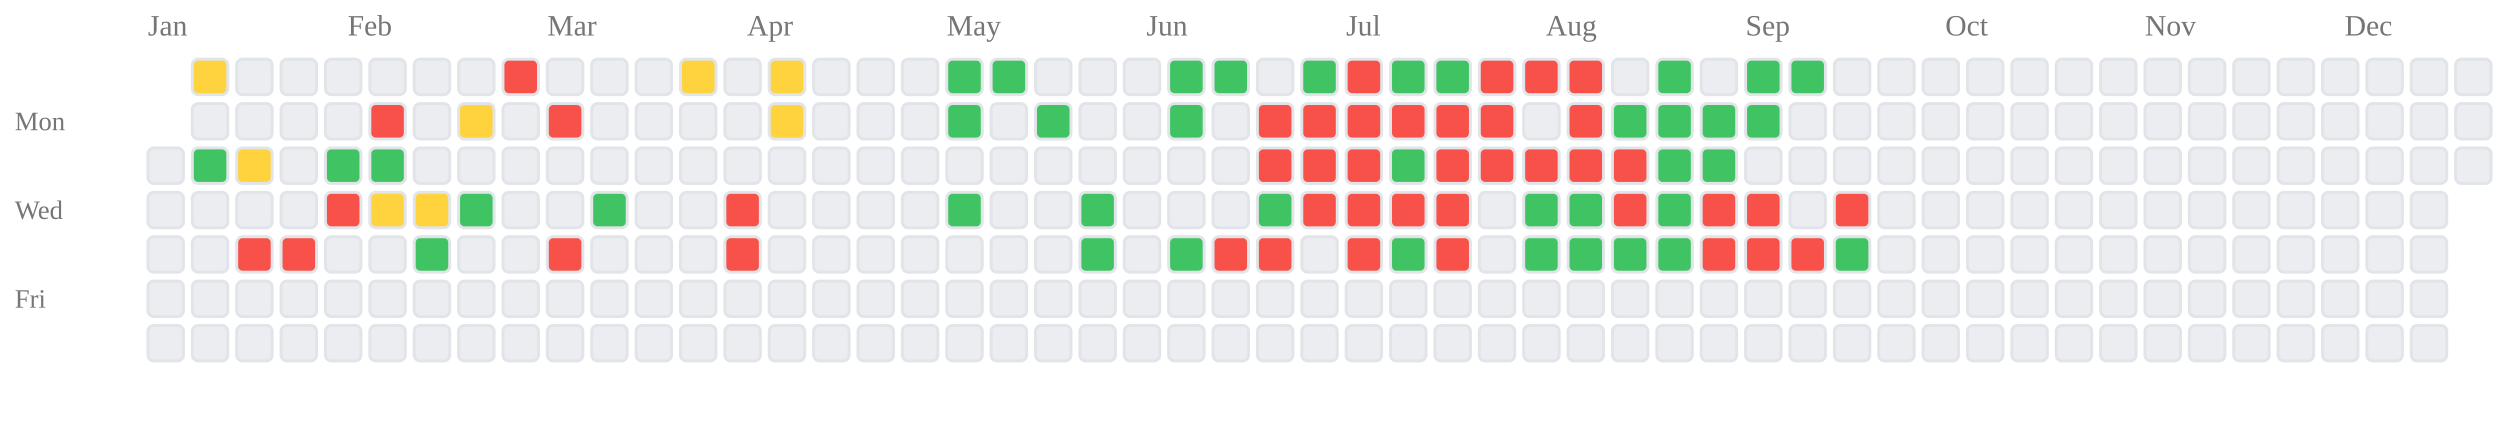
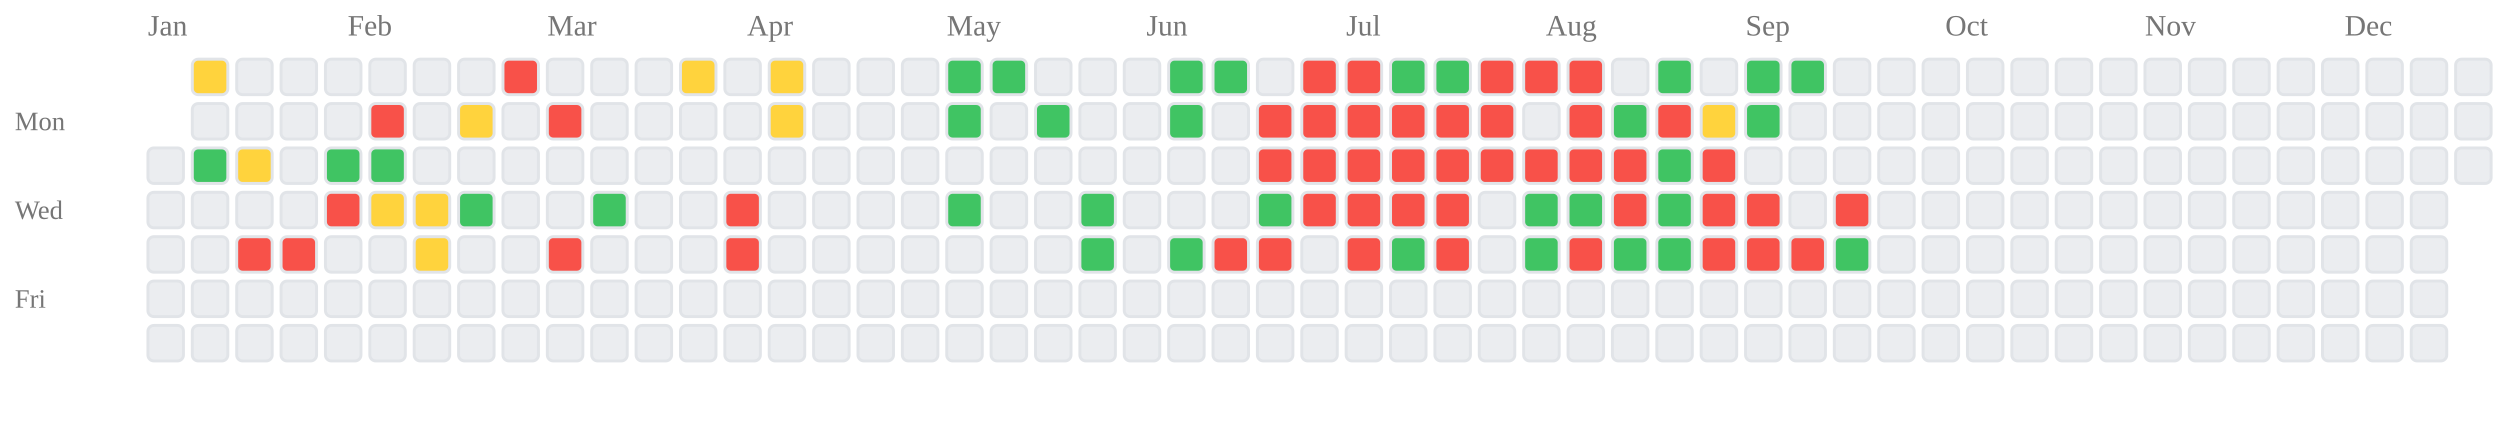
<svg xmlns="http://www.w3.org/2000/svg" width="845" height="145">
  <style>
        .month { font-size: 10px; fill: #767676; }
        .day { font-size: 9px; fill: #767676; }
        .cell { stroke: #e1e4e8; stroke-width: 1; }
        .cell-profit { fill: #40c463; }
        .cell-loss { fill: #f85149; }
        .cell-breakeven { fill: #ffd33d; }
        .cell-empty { fill: #ebedf0; }
    </style>
  <text x="50.0" y="12" class="month">Jan</text>
  <text x="117.5" y="12" class="month">Feb</text>
  <text x="185.0" y="12" class="month">Mar</text>
  <text x="252.5" y="12" class="month">Apr</text>
  <text x="320.0" y="12" class="month">May</text>
  <text x="387.5" y="12" class="month">Jun</text>
  <text x="455.0" y="12" class="month">Jul</text>
  <text x="522.5" y="12" class="month">Aug</text>
  <text x="590.0" y="12" class="month">Sep</text>
  <text x="657.5" y="12" class="month">Oct</text>
  <text x="725.0" y="12" class="month">Nov</text>
  <text x="792.5" y="12" class="month">Dec</text>
  <text x="5" y="44" class="day">Mon</text>
  <text x="5" y="74" class="day">Wed</text>
  <text x="5" y="104" class="day">Fri</text>
  <rect x="50" y="50" width="12" height="12" class="cell cell-empty" rx="2" ry="2" />
  <rect x="50" y="65" width="12" height="12" class="cell cell-empty" rx="2" ry="2" />
  <rect x="50" y="80" width="12" height="12" class="cell cell-empty" rx="2" ry="2" />
  <rect x="50" y="95" width="12" height="12" class="cell cell-empty" rx="2" ry="2" />
  <rect x="50" y="110" width="12" height="12" class="cell cell-empty" rx="2" ry="2" />
  <rect x="65" y="20" width="12" height="12" class="cell cell-breakeven" rx="2" ry="2" />
  <rect x="65" y="35" width="12" height="12" class="cell cell-empty" rx="2" ry="2" />
  <rect x="65" y="50" width="12" height="12" class="cell cell-profit" rx="2" ry="2" />
  <rect x="65" y="65" width="12" height="12" class="cell cell-empty" rx="2" ry="2" />
  <rect x="65" y="80" width="12" height="12" class="cell cell-empty" rx="2" ry="2" />
  <rect x="65" y="95" width="12" height="12" class="cell cell-empty" rx="2" ry="2" />
  <rect x="65" y="110" width="12" height="12" class="cell cell-empty" rx="2" ry="2" />
  <rect x="80" y="20" width="12" height="12" class="cell cell-empty" rx="2" ry="2" />
  <rect x="80" y="35" width="12" height="12" class="cell cell-empty" rx="2" ry="2" />
  <rect x="80" y="50" width="12" height="12" class="cell cell-breakeven" rx="2" ry="2" />
  <rect x="80" y="65" width="12" height="12" class="cell cell-empty" rx="2" ry="2" />
  <rect x="80" y="80" width="12" height="12" class="cell cell-loss" rx="2" ry="2" />
  <rect x="80" y="95" width="12" height="12" class="cell cell-empty" rx="2" ry="2" />
  <rect x="80" y="110" width="12" height="12" class="cell cell-empty" rx="2" ry="2" />
  <rect x="95" y="20" width="12" height="12" class="cell cell-empty" rx="2" ry="2" />
  <rect x="95" y="35" width="12" height="12" class="cell cell-empty" rx="2" ry="2" />
  <rect x="95" y="50" width="12" height="12" class="cell cell-empty" rx="2" ry="2" />
  <rect x="95" y="65" width="12" height="12" class="cell cell-empty" rx="2" ry="2" />
  <rect x="95" y="80" width="12" height="12" class="cell cell-loss" rx="2" ry="2" />
  <rect x="95" y="95" width="12" height="12" class="cell cell-empty" rx="2" ry="2" />
  <rect x="95" y="110" width="12" height="12" class="cell cell-empty" rx="2" ry="2" />
  <rect x="110" y="20" width="12" height="12" class="cell cell-empty" rx="2" ry="2" />
  <rect x="110" y="35" width="12" height="12" class="cell cell-empty" rx="2" ry="2" />
  <rect x="110" y="50" width="12" height="12" class="cell cell-profit" rx="2" ry="2" />
  <rect x="110" y="65" width="12" height="12" class="cell cell-loss" rx="2" ry="2" />
  <rect x="110" y="80" width="12" height="12" class="cell cell-empty" rx="2" ry="2" />
  <rect x="110" y="95" width="12" height="12" class="cell cell-empty" rx="2" ry="2" />
  <rect x="110" y="110" width="12" height="12" class="cell cell-empty" rx="2" ry="2" />
  <rect x="125" y="20" width="12" height="12" class="cell cell-empty" rx="2" ry="2" />
  <rect x="125" y="35" width="12" height="12" class="cell cell-loss" rx="2" ry="2" />
  <rect x="125" y="50" width="12" height="12" class="cell cell-profit" rx="2" ry="2" />
  <rect x="125" y="65" width="12" height="12" class="cell cell-breakeven" rx="2" ry="2" />
  <rect x="125" y="80" width="12" height="12" class="cell cell-empty" rx="2" ry="2" />
  <rect x="125" y="95" width="12" height="12" class="cell cell-empty" rx="2" ry="2" />
  <rect x="125" y="110" width="12" height="12" class="cell cell-empty" rx="2" ry="2" />
  <rect x="140" y="20" width="12" height="12" class="cell cell-empty" rx="2" ry="2" />
  <rect x="140" y="35" width="12" height="12" class="cell cell-empty" rx="2" ry="2" />
  <rect x="140" y="50" width="12" height="12" class="cell cell-empty" rx="2" ry="2" />
  <rect x="140" y="65" width="12" height="12" class="cell cell-breakeven" rx="2" ry="2" />
-   <rect x="140" y="80" width="12" height="12" class="cell cell-profit" rx="2" ry="2" />
+   <rect x="140" y="80" width="12" height="12" class="cell cell-breakeven" rx="2" ry="2" />
  <rect x="140" y="95" width="12" height="12" class="cell cell-empty" rx="2" ry="2" />
  <rect x="140" y="110" width="12" height="12" class="cell cell-empty" rx="2" ry="2" />
  <rect x="155" y="20" width="12" height="12" class="cell cell-empty" rx="2" ry="2" />
  <rect x="155" y="35" width="12" height="12" class="cell cell-breakeven" rx="2" ry="2" />
  <rect x="155" y="50" width="12" height="12" class="cell cell-empty" rx="2" ry="2" />
  <rect x="155" y="65" width="12" height="12" class="cell cell-profit" rx="2" ry="2" />
  <rect x="155" y="80" width="12" height="12" class="cell cell-empty" rx="2" ry="2" />
  <rect x="155" y="95" width="12" height="12" class="cell cell-empty" rx="2" ry="2" />
  <rect x="155" y="110" width="12" height="12" class="cell cell-empty" rx="2" ry="2" />
  <rect x="170" y="20" width="12" height="12" class="cell cell-loss" rx="2" ry="2" />
  <rect x="170" y="35" width="12" height="12" class="cell cell-empty" rx="2" ry="2" />
  <rect x="170" y="50" width="12" height="12" class="cell cell-empty" rx="2" ry="2" />
  <rect x="170" y="65" width="12" height="12" class="cell cell-empty" rx="2" ry="2" />
  <rect x="170" y="80" width="12" height="12" class="cell cell-empty" rx="2" ry="2" />
  <rect x="170" y="95" width="12" height="12" class="cell cell-empty" rx="2" ry="2" />
  <rect x="170" y="110" width="12" height="12" class="cell cell-empty" rx="2" ry="2" />
  <rect x="185" y="20" width="12" height="12" class="cell cell-empty" rx="2" ry="2" />
  <rect x="185" y="35" width="12" height="12" class="cell cell-loss" rx="2" ry="2" />
  <rect x="185" y="50" width="12" height="12" class="cell cell-empty" rx="2" ry="2" />
  <rect x="185" y="65" width="12" height="12" class="cell cell-empty" rx="2" ry="2" />
  <rect x="185" y="80" width="12" height="12" class="cell cell-loss" rx="2" ry="2" />
  <rect x="185" y="95" width="12" height="12" class="cell cell-empty" rx="2" ry="2" />
  <rect x="185" y="110" width="12" height="12" class="cell cell-empty" rx="2" ry="2" />
  <rect x="200" y="20" width="12" height="12" class="cell cell-empty" rx="2" ry="2" />
  <rect x="200" y="35" width="12" height="12" class="cell cell-empty" rx="2" ry="2" />
  <rect x="200" y="50" width="12" height="12" class="cell cell-empty" rx="2" ry="2" />
  <rect x="200" y="65" width="12" height="12" class="cell cell-profit" rx="2" ry="2" />
  <rect x="200" y="80" width="12" height="12" class="cell cell-empty" rx="2" ry="2" />
  <rect x="200" y="95" width="12" height="12" class="cell cell-empty" rx="2" ry="2" />
  <rect x="200" y="110" width="12" height="12" class="cell cell-empty" rx="2" ry="2" />
  <rect x="215" y="20" width="12" height="12" class="cell cell-empty" rx="2" ry="2" />
  <rect x="215" y="35" width="12" height="12" class="cell cell-empty" rx="2" ry="2" />
  <rect x="215" y="50" width="12" height="12" class="cell cell-empty" rx="2" ry="2" />
  <rect x="215" y="65" width="12" height="12" class="cell cell-empty" rx="2" ry="2" />
  <rect x="215" y="80" width="12" height="12" class="cell cell-empty" rx="2" ry="2" />
  <rect x="215" y="95" width="12" height="12" class="cell cell-empty" rx="2" ry="2" />
  <rect x="215" y="110" width="12" height="12" class="cell cell-empty" rx="2" ry="2" />
  <rect x="230" y="20" width="12" height="12" class="cell cell-breakeven" rx="2" ry="2" />
  <rect x="230" y="35" width="12" height="12" class="cell cell-empty" rx="2" ry="2" />
  <rect x="230" y="50" width="12" height="12" class="cell cell-empty" rx="2" ry="2" />
  <rect x="230" y="65" width="12" height="12" class="cell cell-empty" rx="2" ry="2" />
  <rect x="230" y="80" width="12" height="12" class="cell cell-empty" rx="2" ry="2" />
  <rect x="230" y="95" width="12" height="12" class="cell cell-empty" rx="2" ry="2" />
  <rect x="230" y="110" width="12" height="12" class="cell cell-empty" rx="2" ry="2" />
  <rect x="245" y="20" width="12" height="12" class="cell cell-empty" rx="2" ry="2" />
  <rect x="245" y="35" width="12" height="12" class="cell cell-empty" rx="2" ry="2" />
  <rect x="245" y="50" width="12" height="12" class="cell cell-empty" rx="2" ry="2" />
  <rect x="245" y="65" width="12" height="12" class="cell cell-loss" rx="2" ry="2" />
  <rect x="245" y="80" width="12" height="12" class="cell cell-loss" rx="2" ry="2" />
  <rect x="245" y="95" width="12" height="12" class="cell cell-empty" rx="2" ry="2" />
  <rect x="245" y="110" width="12" height="12" class="cell cell-empty" rx="2" ry="2" />
  <rect x="260" y="20" width="12" height="12" class="cell cell-breakeven" rx="2" ry="2" />
  <rect x="260" y="35" width="12" height="12" class="cell cell-breakeven" rx="2" ry="2" />
  <rect x="260" y="50" width="12" height="12" class="cell cell-empty" rx="2" ry="2" />
  <rect x="260" y="65" width="12" height="12" class="cell cell-empty" rx="2" ry="2" />
  <rect x="260" y="80" width="12" height="12" class="cell cell-empty" rx="2" ry="2" />
  <rect x="260" y="95" width="12" height="12" class="cell cell-empty" rx="2" ry="2" />
  <rect x="260" y="110" width="12" height="12" class="cell cell-empty" rx="2" ry="2" />
  <rect x="275" y="20" width="12" height="12" class="cell cell-empty" rx="2" ry="2" />
  <rect x="275" y="35" width="12" height="12" class="cell cell-empty" rx="2" ry="2" />
  <rect x="275" y="50" width="12" height="12" class="cell cell-empty" rx="2" ry="2" />
  <rect x="275" y="65" width="12" height="12" class="cell cell-empty" rx="2" ry="2" />
  <rect x="275" y="80" width="12" height="12" class="cell cell-empty" rx="2" ry="2" />
  <rect x="275" y="95" width="12" height="12" class="cell cell-empty" rx="2" ry="2" />
  <rect x="275" y="110" width="12" height="12" class="cell cell-empty" rx="2" ry="2" />
  <rect x="290" y="20" width="12" height="12" class="cell cell-empty" rx="2" ry="2" />
  <rect x="290" y="35" width="12" height="12" class="cell cell-empty" rx="2" ry="2" />
  <rect x="290" y="50" width="12" height="12" class="cell cell-empty" rx="2" ry="2" />
  <rect x="290" y="65" width="12" height="12" class="cell cell-empty" rx="2" ry="2" />
  <rect x="290" y="80" width="12" height="12" class="cell cell-empty" rx="2" ry="2" />
  <rect x="290" y="95" width="12" height="12" class="cell cell-empty" rx="2" ry="2" />
  <rect x="290" y="110" width="12" height="12" class="cell cell-empty" rx="2" ry="2" />
  <rect x="305" y="20" width="12" height="12" class="cell cell-empty" rx="2" ry="2" />
  <rect x="305" y="35" width="12" height="12" class="cell cell-empty" rx="2" ry="2" />
  <rect x="305" y="50" width="12" height="12" class="cell cell-empty" rx="2" ry="2" />
  <rect x="305" y="65" width="12" height="12" class="cell cell-empty" rx="2" ry="2" />
  <rect x="305" y="80" width="12" height="12" class="cell cell-empty" rx="2" ry="2" />
  <rect x="305" y="95" width="12" height="12" class="cell cell-empty" rx="2" ry="2" />
  <rect x="305" y="110" width="12" height="12" class="cell cell-empty" rx="2" ry="2" />
  <rect x="320" y="20" width="12" height="12" class="cell cell-profit" rx="2" ry="2" />
  <rect x="320" y="35" width="12" height="12" class="cell cell-profit" rx="2" ry="2" />
  <rect x="320" y="50" width="12" height="12" class="cell cell-empty" rx="2" ry="2" />
  <rect x="320" y="65" width="12" height="12" class="cell cell-profit" rx="2" ry="2" />
  <rect x="320" y="80" width="12" height="12" class="cell cell-empty" rx="2" ry="2" />
  <rect x="320" y="95" width="12" height="12" class="cell cell-empty" rx="2" ry="2" />
  <rect x="320" y="110" width="12" height="12" class="cell cell-empty" rx="2" ry="2" />
  <rect x="335" y="20" width="12" height="12" class="cell cell-profit" rx="2" ry="2" />
  <rect x="335" y="35" width="12" height="12" class="cell cell-empty" rx="2" ry="2" />
  <rect x="335" y="50" width="12" height="12" class="cell cell-empty" rx="2" ry="2" />
  <rect x="335" y="65" width="12" height="12" class="cell cell-empty" rx="2" ry="2" />
  <rect x="335" y="80" width="12" height="12" class="cell cell-empty" rx="2" ry="2" />
  <rect x="335" y="95" width="12" height="12" class="cell cell-empty" rx="2" ry="2" />
  <rect x="335" y="110" width="12" height="12" class="cell cell-empty" rx="2" ry="2" />
  <rect x="350" y="20" width="12" height="12" class="cell cell-empty" rx="2" ry="2" />
  <rect x="350" y="35" width="12" height="12" class="cell cell-profit" rx="2" ry="2" />
  <rect x="350" y="50" width="12" height="12" class="cell cell-empty" rx="2" ry="2" />
  <rect x="350" y="65" width="12" height="12" class="cell cell-empty" rx="2" ry="2" />
  <rect x="350" y="80" width="12" height="12" class="cell cell-empty" rx="2" ry="2" />
  <rect x="350" y="95" width="12" height="12" class="cell cell-empty" rx="2" ry="2" />
  <rect x="350" y="110" width="12" height="12" class="cell cell-empty" rx="2" ry="2" />
  <rect x="365" y="20" width="12" height="12" class="cell cell-empty" rx="2" ry="2" />
  <rect x="365" y="35" width="12" height="12" class="cell cell-empty" rx="2" ry="2" />
  <rect x="365" y="50" width="12" height="12" class="cell cell-empty" rx="2" ry="2" />
  <rect x="365" y="65" width="12" height="12" class="cell cell-profit" rx="2" ry="2" />
  <rect x="365" y="80" width="12" height="12" class="cell cell-profit" rx="2" ry="2" />
  <rect x="365" y="95" width="12" height="12" class="cell cell-empty" rx="2" ry="2" />
  <rect x="365" y="110" width="12" height="12" class="cell cell-empty" rx="2" ry="2" />
  <rect x="380" y="20" width="12" height="12" class="cell cell-empty" rx="2" ry="2" />
  <rect x="380" y="35" width="12" height="12" class="cell cell-empty" rx="2" ry="2" />
  <rect x="380" y="50" width="12" height="12" class="cell cell-empty" rx="2" ry="2" />
  <rect x="380" y="65" width="12" height="12" class="cell cell-empty" rx="2" ry="2" />
  <rect x="380" y="80" width="12" height="12" class="cell cell-empty" rx="2" ry="2" />
  <rect x="380" y="95" width="12" height="12" class="cell cell-empty" rx="2" ry="2" />
  <rect x="380" y="110" width="12" height="12" class="cell cell-empty" rx="2" ry="2" />
  <rect x="395" y="20" width="12" height="12" class="cell cell-profit" rx="2" ry="2" />
  <rect x="395" y="35" width="12" height="12" class="cell cell-profit" rx="2" ry="2" />
  <rect x="395" y="50" width="12" height="12" class="cell cell-empty" rx="2" ry="2" />
  <rect x="395" y="65" width="12" height="12" class="cell cell-empty" rx="2" ry="2" />
  <rect x="395" y="80" width="12" height="12" class="cell cell-profit" rx="2" ry="2" />
  <rect x="395" y="95" width="12" height="12" class="cell cell-empty" rx="2" ry="2" />
  <rect x="395" y="110" width="12" height="12" class="cell cell-empty" rx="2" ry="2" />
  <rect x="410" y="20" width="12" height="12" class="cell cell-profit" rx="2" ry="2" />
  <rect x="410" y="35" width="12" height="12" class="cell cell-empty" rx="2" ry="2" />
  <rect x="410" y="50" width="12" height="12" class="cell cell-empty" rx="2" ry="2" />
  <rect x="410" y="65" width="12" height="12" class="cell cell-empty" rx="2" ry="2" />
  <rect x="410" y="80" width="12" height="12" class="cell cell-loss" rx="2" ry="2" />
  <rect x="410" y="95" width="12" height="12" class="cell cell-empty" rx="2" ry="2" />
  <rect x="410" y="110" width="12" height="12" class="cell cell-empty" rx="2" ry="2" />
  <rect x="425" y="20" width="12" height="12" class="cell cell-empty" rx="2" ry="2" />
  <rect x="425" y="35" width="12" height="12" class="cell cell-loss" rx="2" ry="2" />
  <rect x="425" y="50" width="12" height="12" class="cell cell-loss" rx="2" ry="2" />
  <rect x="425" y="65" width="12" height="12" class="cell cell-profit" rx="2" ry="2" />
  <rect x="425" y="80" width="12" height="12" class="cell cell-loss" rx="2" ry="2" />
  <rect x="425" y="95" width="12" height="12" class="cell cell-empty" rx="2" ry="2" />
  <rect x="425" y="110" width="12" height="12" class="cell cell-empty" rx="2" ry="2" />
-   <rect x="440" y="20" width="12" height="12" class="cell cell-profit" rx="2" ry="2" />
+   <rect x="440" y="20" width="12" height="12" class="cell cell-loss" rx="2" ry="2" />
  <rect x="440" y="35" width="12" height="12" class="cell cell-loss" rx="2" ry="2" />
  <rect x="440" y="50" width="12" height="12" class="cell cell-loss" rx="2" ry="2" />
  <rect x="440" y="65" width="12" height="12" class="cell cell-loss" rx="2" ry="2" />
  <rect x="440" y="80" width="12" height="12" class="cell cell-empty" rx="2" ry="2" />
  <rect x="440" y="95" width="12" height="12" class="cell cell-empty" rx="2" ry="2" />
  <rect x="440" y="110" width="12" height="12" class="cell cell-empty" rx="2" ry="2" />
  <rect x="455" y="20" width="12" height="12" class="cell cell-loss" rx="2" ry="2" />
  <rect x="455" y="35" width="12" height="12" class="cell cell-loss" rx="2" ry="2" />
  <rect x="455" y="50" width="12" height="12" class="cell cell-loss" rx="2" ry="2" />
  <rect x="455" y="65" width="12" height="12" class="cell cell-loss" rx="2" ry="2" />
  <rect x="455" y="80" width="12" height="12" class="cell cell-loss" rx="2" ry="2" />
  <rect x="455" y="95" width="12" height="12" class="cell cell-empty" rx="2" ry="2" />
  <rect x="455" y="110" width="12" height="12" class="cell cell-empty" rx="2" ry="2" />
  <rect x="470" y="20" width="12" height="12" class="cell cell-profit" rx="2" ry="2" />
  <rect x="470" y="35" width="12" height="12" class="cell cell-loss" rx="2" ry="2" />
-   <rect x="470" y="50" width="12" height="12" class="cell cell-profit" rx="2" ry="2" />
+   <rect x="470" y="50" width="12" height="12" class="cell cell-loss" rx="2" ry="2" />
  <rect x="470" y="65" width="12" height="12" class="cell cell-loss" rx="2" ry="2" />
  <rect x="470" y="80" width="12" height="12" class="cell cell-profit" rx="2" ry="2" />
  <rect x="470" y="95" width="12" height="12" class="cell cell-empty" rx="2" ry="2" />
  <rect x="470" y="110" width="12" height="12" class="cell cell-empty" rx="2" ry="2" />
  <rect x="485" y="20" width="12" height="12" class="cell cell-profit" rx="2" ry="2" />
  <rect x="485" y="35" width="12" height="12" class="cell cell-loss" rx="2" ry="2" />
  <rect x="485" y="50" width="12" height="12" class="cell cell-loss" rx="2" ry="2" />
  <rect x="485" y="65" width="12" height="12" class="cell cell-loss" rx="2" ry="2" />
  <rect x="485" y="80" width="12" height="12" class="cell cell-loss" rx="2" ry="2" />
  <rect x="485" y="95" width="12" height="12" class="cell cell-empty" rx="2" ry="2" />
  <rect x="485" y="110" width="12" height="12" class="cell cell-empty" rx="2" ry="2" />
  <rect x="500" y="20" width="12" height="12" class="cell cell-loss" rx="2" ry="2" />
  <rect x="500" y="35" width="12" height="12" class="cell cell-loss" rx="2" ry="2" />
  <rect x="500" y="50" width="12" height="12" class="cell cell-loss" rx="2" ry="2" />
  <rect x="500" y="65" width="12" height="12" class="cell cell-empty" rx="2" ry="2" />
  <rect x="500" y="80" width="12" height="12" class="cell cell-empty" rx="2" ry="2" />
  <rect x="500" y="95" width="12" height="12" class="cell cell-empty" rx="2" ry="2" />
  <rect x="500" y="110" width="12" height="12" class="cell cell-empty" rx="2" ry="2" />
  <rect x="515" y="20" width="12" height="12" class="cell cell-loss" rx="2" ry="2" />
  <rect x="515" y="35" width="12" height="12" class="cell cell-empty" rx="2" ry="2" />
  <rect x="515" y="50" width="12" height="12" class="cell cell-loss" rx="2" ry="2" />
  <rect x="515" y="65" width="12" height="12" class="cell cell-profit" rx="2" ry="2" />
  <rect x="515" y="80" width="12" height="12" class="cell cell-profit" rx="2" ry="2" />
  <rect x="515" y="95" width="12" height="12" class="cell cell-empty" rx="2" ry="2" />
  <rect x="515" y="110" width="12" height="12" class="cell cell-empty" rx="2" ry="2" />
  <rect x="530" y="20" width="12" height="12" class="cell cell-loss" rx="2" ry="2" />
  <rect x="530" y="35" width="12" height="12" class="cell cell-loss" rx="2" ry="2" />
  <rect x="530" y="50" width="12" height="12" class="cell cell-loss" rx="2" ry="2" />
  <rect x="530" y="65" width="12" height="12" class="cell cell-profit" rx="2" ry="2" />
-   <rect x="530" y="80" width="12" height="12" class="cell cell-profit" rx="2" ry="2" />
+   <rect x="530" y="80" width="12" height="12" class="cell cell-loss" rx="2" ry="2" />
  <rect x="530" y="95" width="12" height="12" class="cell cell-empty" rx="2" ry="2" />
  <rect x="530" y="110" width="12" height="12" class="cell cell-empty" rx="2" ry="2" />
  <rect x="545" y="20" width="12" height="12" class="cell cell-empty" rx="2" ry="2" />
  <rect x="545" y="35" width="12" height="12" class="cell cell-profit" rx="2" ry="2" />
  <rect x="545" y="50" width="12" height="12" class="cell cell-loss" rx="2" ry="2" />
  <rect x="545" y="65" width="12" height="12" class="cell cell-loss" rx="2" ry="2" />
  <rect x="545" y="80" width="12" height="12" class="cell cell-profit" rx="2" ry="2" />
  <rect x="545" y="95" width="12" height="12" class="cell cell-empty" rx="2" ry="2" />
  <rect x="545" y="110" width="12" height="12" class="cell cell-empty" rx="2" ry="2" />
  <rect x="560" y="20" width="12" height="12" class="cell cell-profit" rx="2" ry="2" />
-   <rect x="560" y="35" width="12" height="12" class="cell cell-profit" rx="2" ry="2" />
+   <rect x="560" y="35" width="12" height="12" class="cell cell-loss" rx="2" ry="2" />
  <rect x="560" y="50" width="12" height="12" class="cell cell-profit" rx="2" ry="2" />
  <rect x="560" y="65" width="12" height="12" class="cell cell-profit" rx="2" ry="2" />
  <rect x="560" y="80" width="12" height="12" class="cell cell-profit" rx="2" ry="2" />
  <rect x="560" y="95" width="12" height="12" class="cell cell-empty" rx="2" ry="2" />
  <rect x="560" y="110" width="12" height="12" class="cell cell-empty" rx="2" ry="2" />
  <rect x="575" y="20" width="12" height="12" class="cell cell-empty" rx="2" ry="2" />
-   <rect x="575" y="35" width="12" height="12" class="cell cell-profit" rx="2" ry="2" />
-   <rect x="575" y="50" width="12" height="12" class="cell cell-profit" rx="2" ry="2" />
+   <rect x="575" y="35" width="12" height="12" class="cell cell-breakeven" rx="2" ry="2" />
+   <rect x="575" y="50" width="12" height="12" class="cell cell-loss" rx="2" ry="2" />
  <rect x="575" y="65" width="12" height="12" class="cell cell-loss" rx="2" ry="2" />
  <rect x="575" y="80" width="12" height="12" class="cell cell-loss" rx="2" ry="2" />
  <rect x="575" y="95" width="12" height="12" class="cell cell-empty" rx="2" ry="2" />
  <rect x="575" y="110" width="12" height="12" class="cell cell-empty" rx="2" ry="2" />
  <rect x="590" y="20" width="12" height="12" class="cell cell-profit" rx="2" ry="2" />
  <rect x="590" y="35" width="12" height="12" class="cell cell-profit" rx="2" ry="2" />
  <rect x="590" y="50" width="12" height="12" class="cell cell-empty" rx="2" ry="2" />
  <rect x="590" y="65" width="12" height="12" class="cell cell-loss" rx="2" ry="2" />
  <rect x="590" y="80" width="12" height="12" class="cell cell-loss" rx="2" ry="2" />
  <rect x="590" y="95" width="12" height="12" class="cell cell-empty" rx="2" ry="2" />
  <rect x="590" y="110" width="12" height="12" class="cell cell-empty" rx="2" ry="2" />
  <rect x="605" y="20" width="12" height="12" class="cell cell-profit" rx="2" ry="2" />
  <rect x="605" y="35" width="12" height="12" class="cell cell-empty" rx="2" ry="2" />
  <rect x="605" y="50" width="12" height="12" class="cell cell-empty" rx="2" ry="2" />
  <rect x="605" y="65" width="12" height="12" class="cell cell-empty" rx="2" ry="2" />
  <rect x="605" y="80" width="12" height="12" class="cell cell-loss" rx="2" ry="2" />
  <rect x="605" y="95" width="12" height="12" class="cell cell-empty" rx="2" ry="2" />
  <rect x="605" y="110" width="12" height="12" class="cell cell-empty" rx="2" ry="2" />
  <rect x="620" y="20" width="12" height="12" class="cell cell-empty" rx="2" ry="2" />
  <rect x="620" y="35" width="12" height="12" class="cell cell-empty" rx="2" ry="2" />
  <rect x="620" y="50" width="12" height="12" class="cell cell-empty" rx="2" ry="2" />
  <rect x="620" y="65" width="12" height="12" class="cell cell-loss" rx="2" ry="2" />
  <rect x="620" y="80" width="12" height="12" class="cell cell-profit" rx="2" ry="2" />
  <rect x="620" y="95" width="12" height="12" class="cell cell-empty" rx="2" ry="2" />
  <rect x="620" y="110" width="12" height="12" class="cell cell-empty" rx="2" ry="2" />
  <rect x="635" y="20" width="12" height="12" class="cell cell-empty" rx="2" ry="2" />
  <rect x="635" y="35" width="12" height="12" class="cell cell-empty" rx="2" ry="2" />
  <rect x="635" y="50" width="12" height="12" class="cell cell-empty" rx="2" ry="2" />
  <rect x="635" y="65" width="12" height="12" class="cell cell-empty" rx="2" ry="2" />
  <rect x="635" y="80" width="12" height="12" class="cell cell-empty" rx="2" ry="2" />
  <rect x="635" y="95" width="12" height="12" class="cell cell-empty" rx="2" ry="2" />
  <rect x="635" y="110" width="12" height="12" class="cell cell-empty" rx="2" ry="2" />
  <rect x="650" y="20" width="12" height="12" class="cell cell-empty" rx="2" ry="2" />
  <rect x="650" y="35" width="12" height="12" class="cell cell-empty" rx="2" ry="2" />
  <rect x="650" y="50" width="12" height="12" class="cell cell-empty" rx="2" ry="2" />
  <rect x="650" y="65" width="12" height="12" class="cell cell-empty" rx="2" ry="2" />
  <rect x="650" y="80" width="12" height="12" class="cell cell-empty" rx="2" ry="2" />
  <rect x="650" y="95" width="12" height="12" class="cell cell-empty" rx="2" ry="2" />
  <rect x="650" y="110" width="12" height="12" class="cell cell-empty" rx="2" ry="2" />
  <rect x="665" y="20" width="12" height="12" class="cell cell-empty" rx="2" ry="2" />
  <rect x="665" y="35" width="12" height="12" class="cell cell-empty" rx="2" ry="2" />
  <rect x="665" y="50" width="12" height="12" class="cell cell-empty" rx="2" ry="2" />
  <rect x="665" y="65" width="12" height="12" class="cell cell-empty" rx="2" ry="2" />
  <rect x="665" y="80" width="12" height="12" class="cell cell-empty" rx="2" ry="2" />
  <rect x="665" y="95" width="12" height="12" class="cell cell-empty" rx="2" ry="2" />
  <rect x="665" y="110" width="12" height="12" class="cell cell-empty" rx="2" ry="2" />
  <rect x="680" y="20" width="12" height="12" class="cell cell-empty" rx="2" ry="2" />
  <rect x="680" y="35" width="12" height="12" class="cell cell-empty" rx="2" ry="2" />
  <rect x="680" y="50" width="12" height="12" class="cell cell-empty" rx="2" ry="2" />
  <rect x="680" y="65" width="12" height="12" class="cell cell-empty" rx="2" ry="2" />
  <rect x="680" y="80" width="12" height="12" class="cell cell-empty" rx="2" ry="2" />
  <rect x="680" y="95" width="12" height="12" class="cell cell-empty" rx="2" ry="2" />
  <rect x="680" y="110" width="12" height="12" class="cell cell-empty" rx="2" ry="2" />
  <rect x="695" y="20" width="12" height="12" class="cell cell-empty" rx="2" ry="2" />
  <rect x="695" y="35" width="12" height="12" class="cell cell-empty" rx="2" ry="2" />
  <rect x="695" y="50" width="12" height="12" class="cell cell-empty" rx="2" ry="2" />
  <rect x="695" y="65" width="12" height="12" class="cell cell-empty" rx="2" ry="2" />
  <rect x="695" y="80" width="12" height="12" class="cell cell-empty" rx="2" ry="2" />
  <rect x="695" y="95" width="12" height="12" class="cell cell-empty" rx="2" ry="2" />
  <rect x="695" y="110" width="12" height="12" class="cell cell-empty" rx="2" ry="2" />
  <rect x="710" y="20" width="12" height="12" class="cell cell-empty" rx="2" ry="2" />
  <rect x="710" y="35" width="12" height="12" class="cell cell-empty" rx="2" ry="2" />
  <rect x="710" y="50" width="12" height="12" class="cell cell-empty" rx="2" ry="2" />
  <rect x="710" y="65" width="12" height="12" class="cell cell-empty" rx="2" ry="2" />
  <rect x="710" y="80" width="12" height="12" class="cell cell-empty" rx="2" ry="2" />
  <rect x="710" y="95" width="12" height="12" class="cell cell-empty" rx="2" ry="2" />
  <rect x="710" y="110" width="12" height="12" class="cell cell-empty" rx="2" ry="2" />
  <rect x="725" y="20" width="12" height="12" class="cell cell-empty" rx="2" ry="2" />
  <rect x="725" y="35" width="12" height="12" class="cell cell-empty" rx="2" ry="2" />
  <rect x="725" y="50" width="12" height="12" class="cell cell-empty" rx="2" ry="2" />
  <rect x="725" y="65" width="12" height="12" class="cell cell-empty" rx="2" ry="2" />
  <rect x="725" y="80" width="12" height="12" class="cell cell-empty" rx="2" ry="2" />
  <rect x="725" y="95" width="12" height="12" class="cell cell-empty" rx="2" ry="2" />
  <rect x="725" y="110" width="12" height="12" class="cell cell-empty" rx="2" ry="2" />
  <rect x="740" y="20" width="12" height="12" class="cell cell-empty" rx="2" ry="2" />
  <rect x="740" y="35" width="12" height="12" class="cell cell-empty" rx="2" ry="2" />
  <rect x="740" y="50" width="12" height="12" class="cell cell-empty" rx="2" ry="2" />
  <rect x="740" y="65" width="12" height="12" class="cell cell-empty" rx="2" ry="2" />
  <rect x="740" y="80" width="12" height="12" class="cell cell-empty" rx="2" ry="2" />
  <rect x="740" y="95" width="12" height="12" class="cell cell-empty" rx="2" ry="2" />
  <rect x="740" y="110" width="12" height="12" class="cell cell-empty" rx="2" ry="2" />
  <rect x="755" y="20" width="12" height="12" class="cell cell-empty" rx="2" ry="2" />
  <rect x="755" y="35" width="12" height="12" class="cell cell-empty" rx="2" ry="2" />
  <rect x="755" y="50" width="12" height="12" class="cell cell-empty" rx="2" ry="2" />
  <rect x="755" y="65" width="12" height="12" class="cell cell-empty" rx="2" ry="2" />
  <rect x="755" y="80" width="12" height="12" class="cell cell-empty" rx="2" ry="2" />
  <rect x="755" y="95" width="12" height="12" class="cell cell-empty" rx="2" ry="2" />
  <rect x="755" y="110" width="12" height="12" class="cell cell-empty" rx="2" ry="2" />
  <rect x="770" y="20" width="12" height="12" class="cell cell-empty" rx="2" ry="2" />
  <rect x="770" y="35" width="12" height="12" class="cell cell-empty" rx="2" ry="2" />
  <rect x="770" y="50" width="12" height="12" class="cell cell-empty" rx="2" ry="2" />
  <rect x="770" y="65" width="12" height="12" class="cell cell-empty" rx="2" ry="2" />
  <rect x="770" y="80" width="12" height="12" class="cell cell-empty" rx="2" ry="2" />
  <rect x="770" y="95" width="12" height="12" class="cell cell-empty" rx="2" ry="2" />
  <rect x="770" y="110" width="12" height="12" class="cell cell-empty" rx="2" ry="2" />
  <rect x="785" y="20" width="12" height="12" class="cell cell-empty" rx="2" ry="2" />
  <rect x="785" y="35" width="12" height="12" class="cell cell-empty" rx="2" ry="2" />
  <rect x="785" y="50" width="12" height="12" class="cell cell-empty" rx="2" ry="2" />
  <rect x="785" y="65" width="12" height="12" class="cell cell-empty" rx="2" ry="2" />
  <rect x="785" y="80" width="12" height="12" class="cell cell-empty" rx="2" ry="2" />
  <rect x="785" y="95" width="12" height="12" class="cell cell-empty" rx="2" ry="2" />
  <rect x="785" y="110" width="12" height="12" class="cell cell-empty" rx="2" ry="2" />
  <rect x="800" y="20" width="12" height="12" class="cell cell-empty" rx="2" ry="2" />
  <rect x="800" y="35" width="12" height="12" class="cell cell-empty" rx="2" ry="2" />
  <rect x="800" y="50" width="12" height="12" class="cell cell-empty" rx="2" ry="2" />
  <rect x="800" y="65" width="12" height="12" class="cell cell-empty" rx="2" ry="2" />
  <rect x="800" y="80" width="12" height="12" class="cell cell-empty" rx="2" ry="2" />
  <rect x="800" y="95" width="12" height="12" class="cell cell-empty" rx="2" ry="2" />
  <rect x="800" y="110" width="12" height="12" class="cell cell-empty" rx="2" ry="2" />
  <rect x="815" y="20" width="12" height="12" class="cell cell-empty" rx="2" ry="2" />
  <rect x="815" y="35" width="12" height="12" class="cell cell-empty" rx="2" ry="2" />
  <rect x="815" y="50" width="12" height="12" class="cell cell-empty" rx="2" ry="2" />
  <rect x="815" y="65" width="12" height="12" class="cell cell-empty" rx="2" ry="2" />
  <rect x="815" y="80" width="12" height="12" class="cell cell-empty" rx="2" ry="2" />
  <rect x="815" y="95" width="12" height="12" class="cell cell-empty" rx="2" ry="2" />
  <rect x="815" y="110" width="12" height="12" class="cell cell-empty" rx="2" ry="2" />
  <rect x="830" y="20" width="12" height="12" class="cell cell-empty" rx="2" ry="2" />
  <rect x="830" y="35" width="12" height="12" class="cell cell-empty" rx="2" ry="2" />
  <rect x="830" y="50" width="12" height="12" class="cell cell-empty" rx="2" ry="2" />
</svg>
